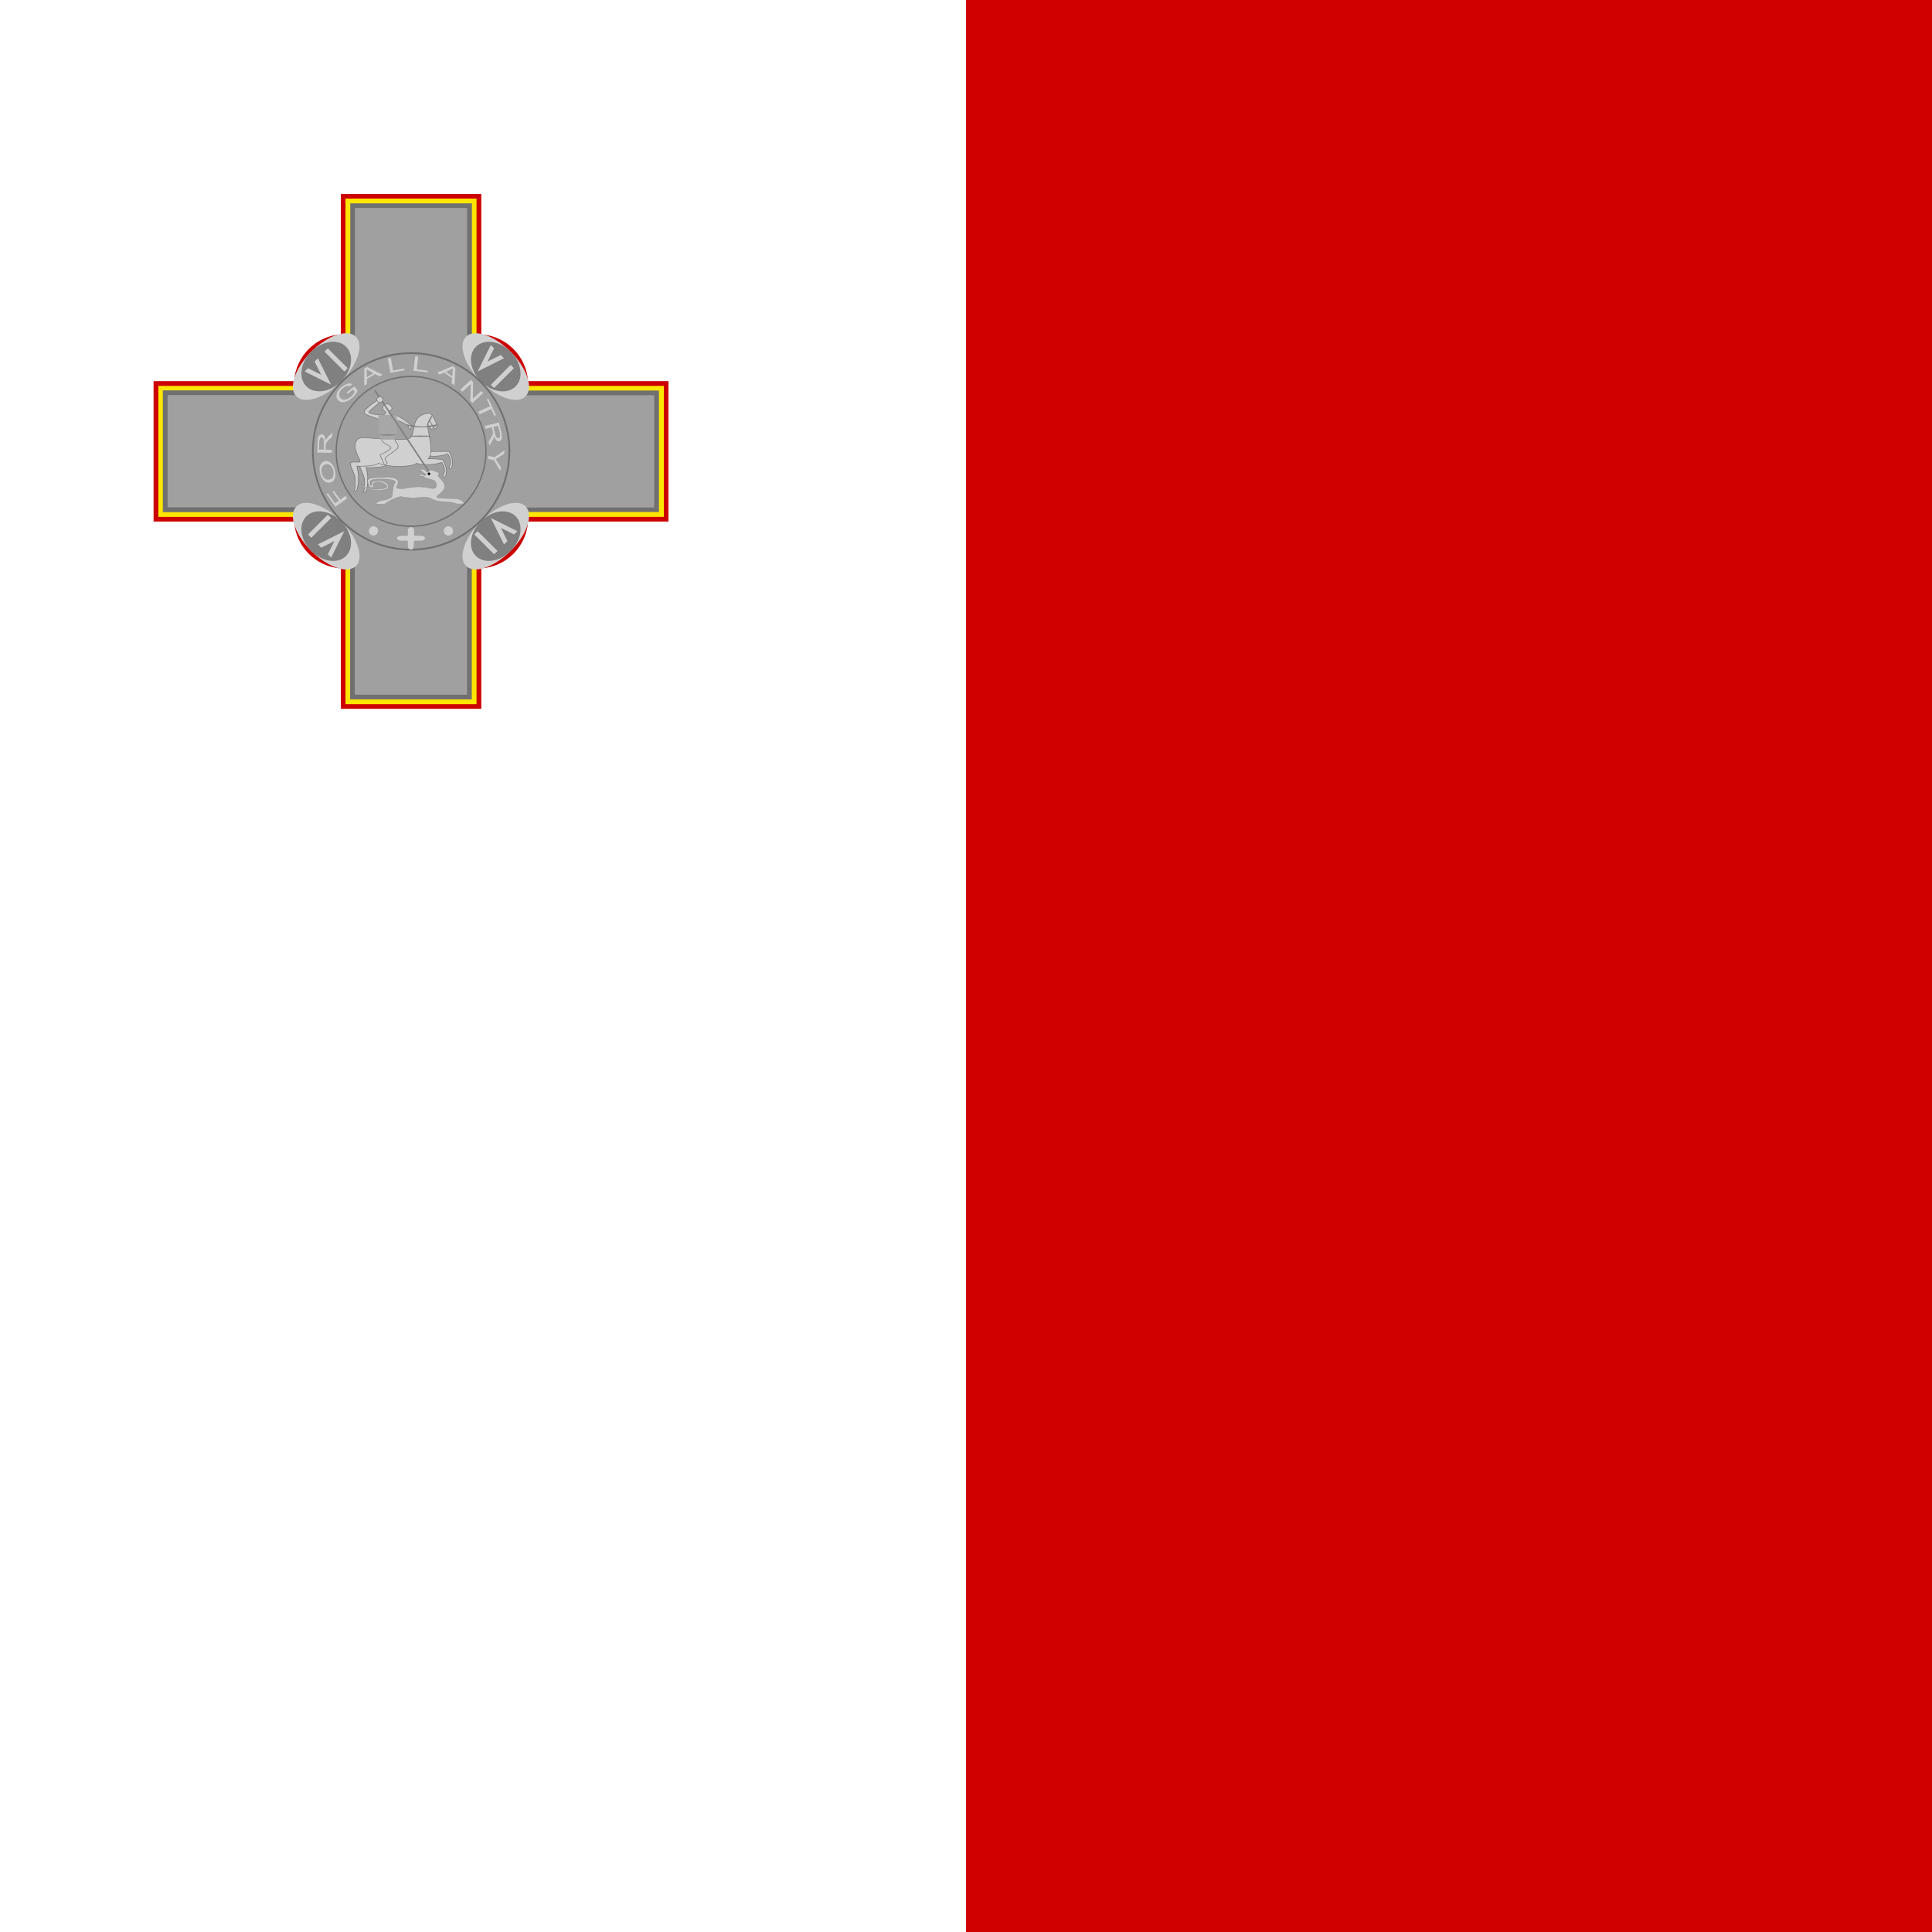
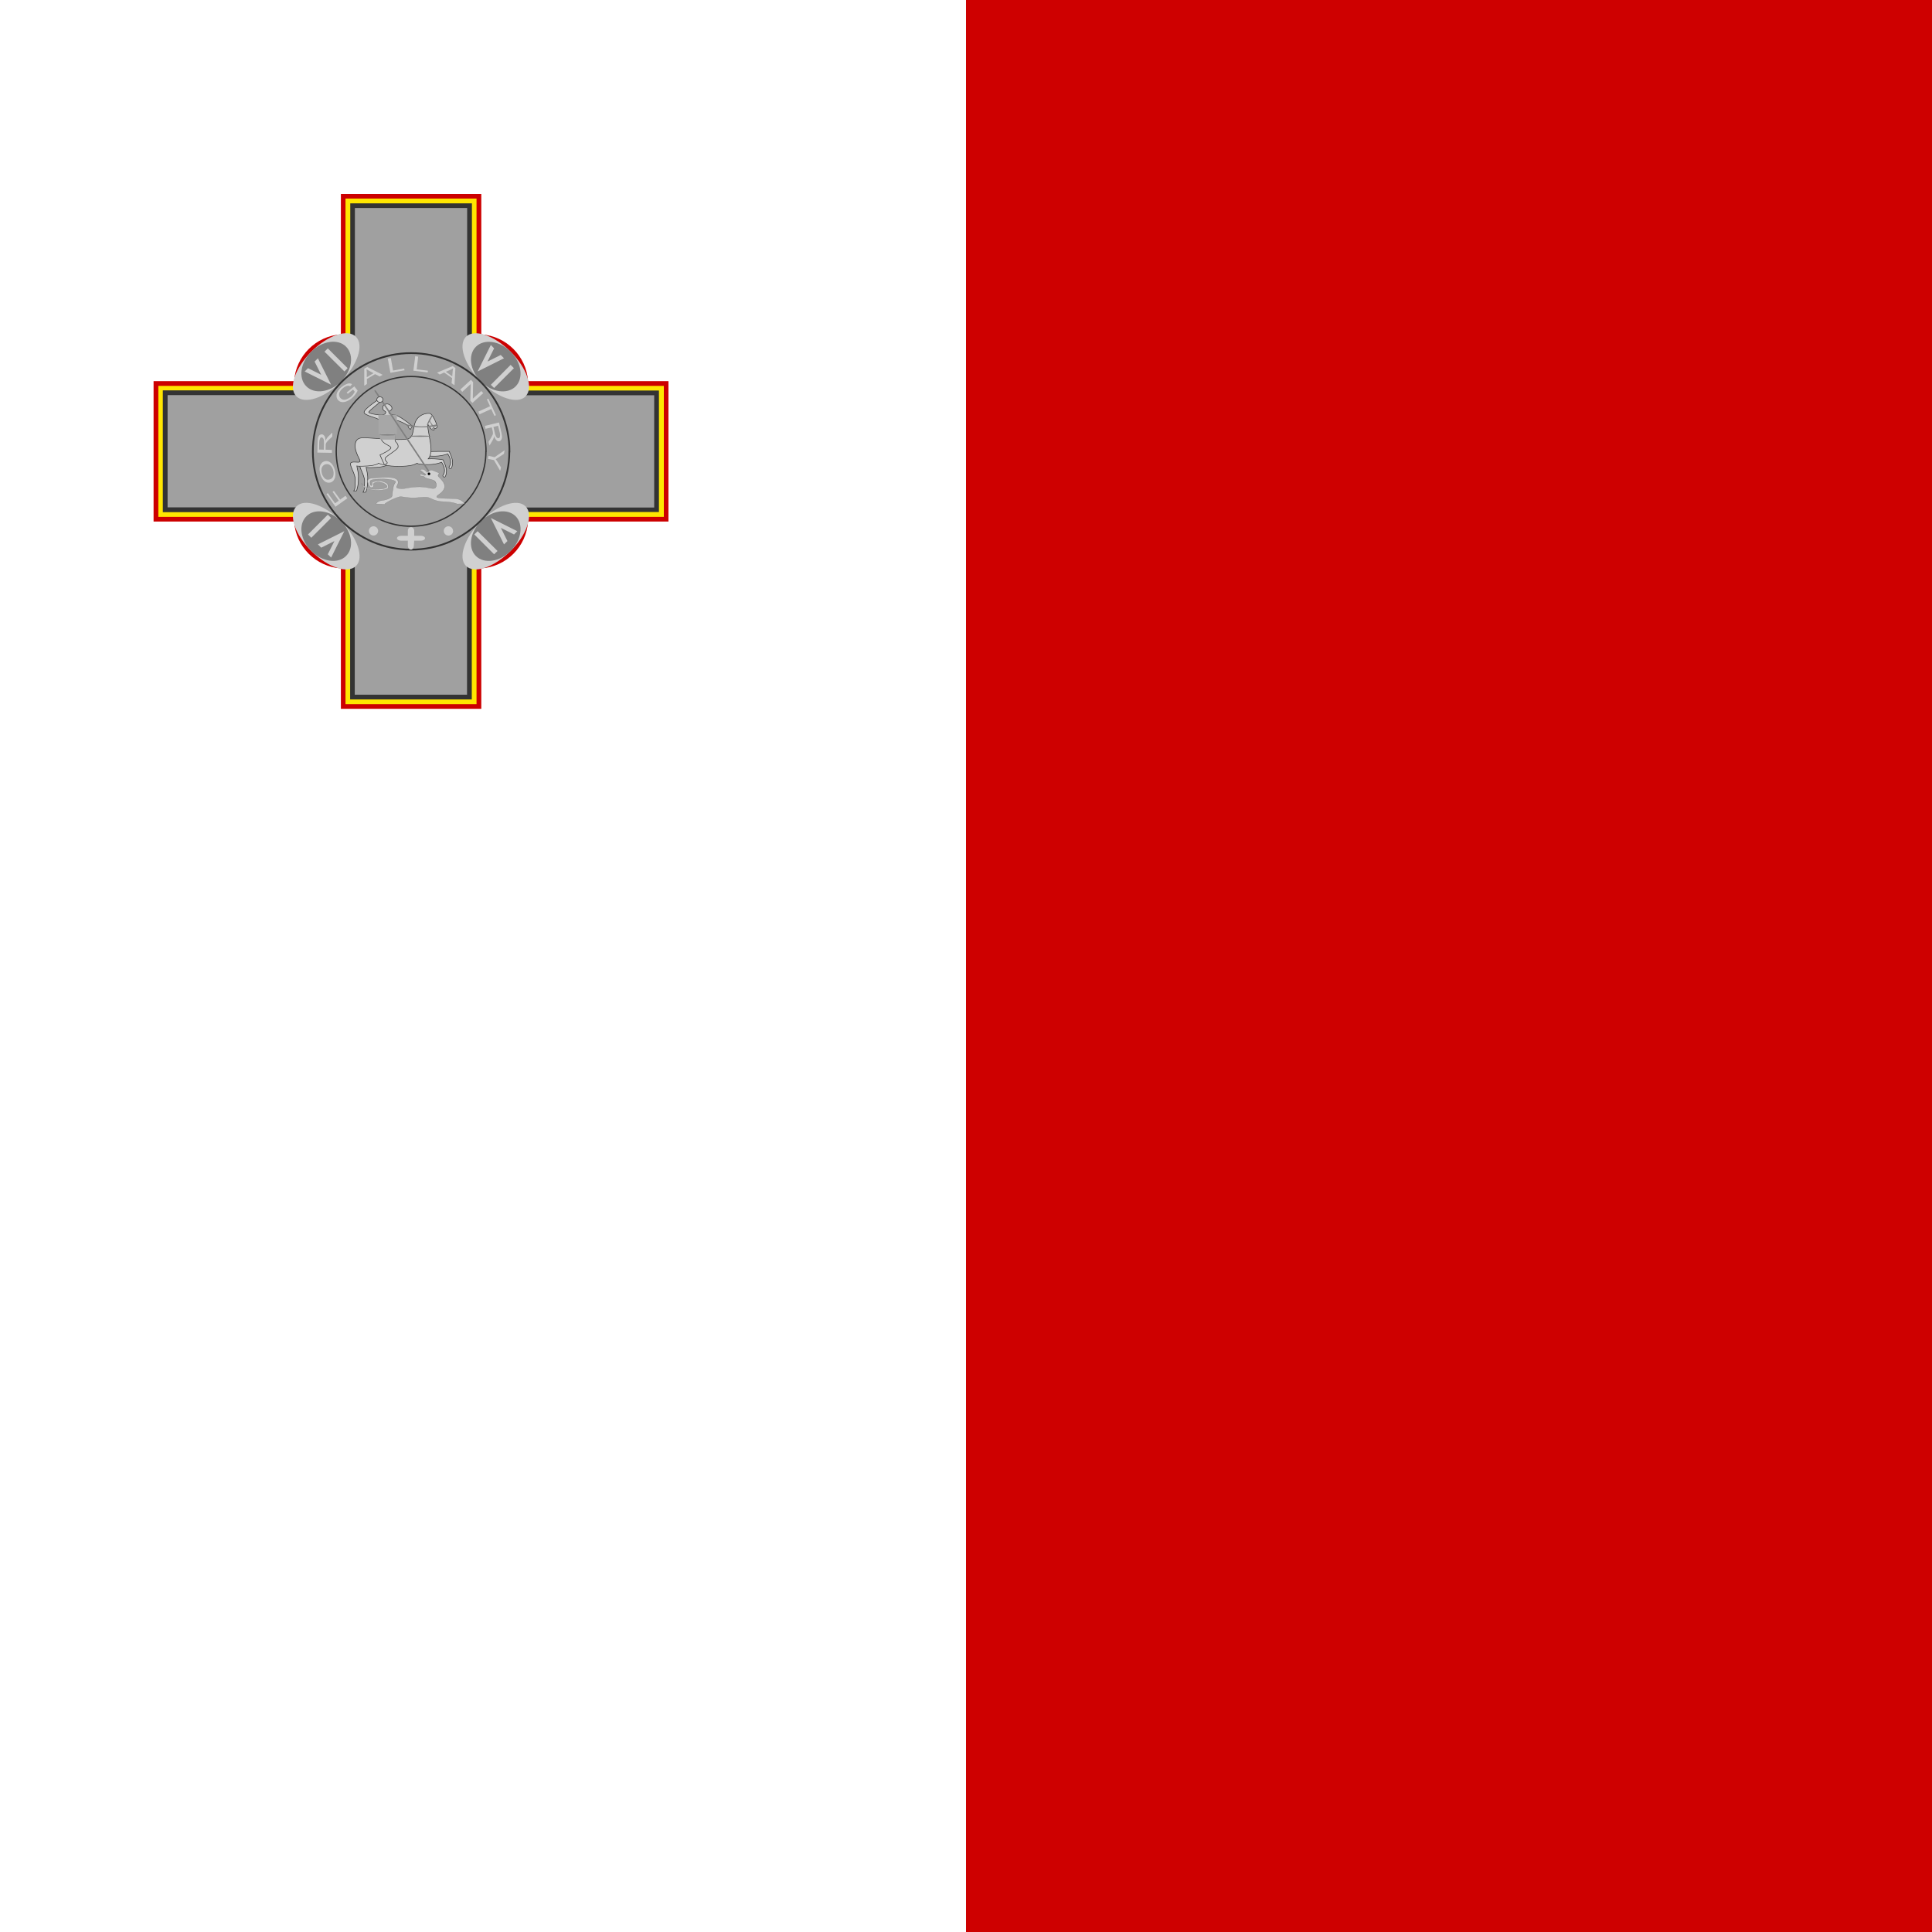
<svg xmlns="http://www.w3.org/2000/svg" id="flag-icons-mt" viewBox="0 0 512 512">
  <g fill-rule="evenodd" stroke-width="1pt">
    <path fill="#ce0000" d="M256 0h256v512H256z" />
    <path fill="#fff" d="M0 0h256v512H0z" />
  </g>
  <g transform="matrix(.35005 0 0 .35003 40.7 -25.5)">
    <path fill="#f1eeee" fill-rule="evenodd" d="M183.1 381.7c0 2.3-2.6 4.2-5.8 4.2-3.3 0-5.9-2-5.9-4.2 0-2.3 2.6-4.2 5.8-4.2s6 1.9 6 4.2z" />
    <path fill="#c00" fill-rule="evenodd" d="M0 361.4v106.3h106.4a38.1 38.1 0 0 0 35.4 35.5v106.3h106.3V503.2a38.1 38.1 0 0 0 35.4-35.5h106.3V361.4H283.5a38.1 38.1 0 0 0-35.4-35.4V219.7H141.8V326a38.1 38.1 0 0 0-35.4 35.4H0z" />
    <path fill="#ffe600" fill-rule="evenodd" d="M3.6 365v99.2h106.3a38.1 38.1 0 0 0 35.4 35.4V606h99.2V499.6a38.1 38.1 0 0 0 35.5-35.4h106.3V365H280a38.1 38.1 0 0 0-35.5-35.5V223.2h-99.2v106.3A38.1 38.1 0 0 0 110 365H3.6z" />
-     <path fill="#707070" fill-rule="evenodd" d="M7 368.5v92.1h106.3a38.1 38.1 0 0 0 35.5 35.5v106.3h92.1V496a38.1 38.1 0 0 0 35.4-35.5h106.3v-92H276.3A38.1 38.1 0 0 0 241 333V226.8h-92.1V333a38.1 38.1 0 0 0-35.5 35.4H7z" />
+     <path fill="#333" fill-rule="evenodd" d="M7 368.5v92.1h106.3a38.1 38.1 0 0 0 35.5 35.5v106.3h92.1V496a38.1 38.1 0 0 0 35.4-35.5h106.3v-92H276.3A38.1 38.1 0 0 0 241 333V226.8h-92.1V333a38.1 38.1 0 0 0-35.5 35.4H7z" />
    <path fill="#a0a0a0" fill-rule="evenodd" d="M10.6 372v85h106.3a38.1 38.1 0 0 0 35.4 35.5v106.3h85V492.5a38.1 38.1 0 0 0 35.5-35.4H379v-85H272.8a38.1 38.1 0 0 0-35.4-35.5V230.3h-85v106.3a38.1 38.1 0 0 0-35.5 35.4H10.6z" />
    <g fill-rule="evenodd">
      <path fill="#d0d0d0" d="M153.2 327.8c6.3 6.3 1.2 21.4-11.2 33.9s-27.6 17.5-33.9 11.2c-6.2-6.2-1.1-21.3 11.3-33.8s27.6-17.5 33.8-11.3z" />
      <path fill="gray" d="M145.7 335.3c6.3 6.3 4.6 18-3.7 26.3s-20.1 10-26.3 3.8c-6.3-6.2-4.6-18 3.7-26.3s20.1-10 26.3-3.8z" />
      <path fill="#d0d0d0" d="m114.4 354.1 2.5-2.5 10 5-5-10 2.5-2.5 10 20-20-10zm15-15 2.5-2.5 15 15-2.4 2.5z" />
    </g>
    <g fill-rule="evenodd">
      <path fill="#d0d0d0" d="M281.6 373c-6.2 6.2-21.4 1.1-33.8-11.3s-17.5-27.6-11.3-33.9c6.3-6.2 21.4-1.1 33.8 11.3s17.5 27.6 11.3 33.8z" />
      <path fill="gray" d="M274.1 365.4c-6.2 6.2-18 4.6-26.3-3.7s-10-20.1-3.8-26.3 18-4.6 26.3 3.7 10 20 3.8 26.3z" />
      <path fill="#d0d0d0" d="m255.3 334 2.5 2.6-5 10 10-5 2.5 2.5-20 10 10-20zm15 15.1 2.5 2.5-15 15-2.5-2.4z" />
    </g>
    <g fill-rule="evenodd">
      <path fill="#d0d0d0" d="M236.5 501.3c-6.2-6.2-1.1-21.4 11.3-33.8s27.6-17.5 33.8-11.3c6.2 6.2 1.2 21.4-11.3 33.8s-27.5 17.5-33.8 11.3z" />
      <path fill="gray" d="M244 493.8c-6.2-6.2-4.5-18 3.8-26.3s20-10 26.3-3.8c6.2 6.3 4.5 18-3.8 26.3s-20 10-26.3 3.8z" />
      <path fill="#d0d0d0" d="m275.4 475-2.5 2.5-10-5 5 10-2.6 2.5-10-20 20 10zm-15 15-2.6 2.5-15-15 2.5-2.5z" />
    </g>
    <g fill-rule="evenodd">
      <path fill="#d0d0d0" d="M108.2 456.2c6.2-6.2 21.3-1.2 33.8 11.3s17.5 27.6 11.3 33.8c-6.3 6.2-21.4 1.2-33.9-11.3s-17.5-27.6-11.2-33.8z" />
      <path fill="gray" d="M115.7 463.7c6.2-6.2 18-4.5 26.3 3.8s10 20 3.7 26.3c-6.2 6.2-18 4.5-26.3-3.8s-10-20-3.7-26.3z" />
      <path fill="#d0d0d0" d="m134.4 495-2.5-2.5 5-10-10 5-2.5-2.5 20-10-10 20zm-15-15-2.5-2.5 15-15 2.5 2.5z" />
    </g>
-     <path fill="none" stroke="#707070" stroke-width="1pt" d="M269.3 414.6c0 41-34.1 74.4-76.2 74.4S117 455.7 117 414.6s34.1-74.4 76.2-74.4 76.2 33.3 76.2 74.4z" transform="matrix(.97674 0 0 1 6.3 0)" />
-     <path fill="none" stroke="#707070" stroke-width="1pt" d="M269.3 414.6c0 41-34.1 74.4-76.2 74.4S117 455.7 117 414.6s34.1-74.4 76.2-74.4 76.2 33.3 76.2 74.4z" transform="matrix(.74419 0 0 .7619 51.2 98.7)" />
+     <path fill="none" stroke="#333" stroke-width="1pt" d="M269.3 414.6c0 41-34.1 74.4-76.2 74.4S117 455.7 117 414.6s34.1-74.4 76.2-74.4 76.2 33.3 76.2 74.4z" transform="matrix(.97674 0 0 1 6.3 0)" />
+     <path fill="none" stroke="#333" stroke-width="1pt" d="M269.3 414.6c0 41-34.1 74.4-76.2 74.4S117 455.7 117 414.6s34.1-74.4 76.2-74.4 76.2 33.3 76.2 74.4z" transform="matrix(.74419 0 0 .7619 51.2 98.7)" />
    <path fill="#d0d0d0" fill-rule="evenodd" d="M170 474.8a3.5 3.5 0 1 1-7 0 3.5 3.5 0 0 1 7 0zm56.8 0a3.5 3.5 0 1 1-7.1 0 3.5 3.5 0 0 1 7 0zm-34.3 0v3.7h-4.7c-4.7 0-4.7 3.7 0 3.7h4.7v3.7c0 3.8 4.2 4.3 4.5.3l.3-4h4.7c4.7 0 4.7-3.7 0-3.7h-4.7v-3.7c0-3.7-4.8-3.7-4.8 0z" />
-     <path fill="#d0d0d0" fill-rule="evenodd" stroke="#707070" stroke-width="1pt" d="M180.7 163v7s-3.3 5.5-24.8 7.2-24.8 0-24.8 0c.6 6.1 4.7 17.9 3.5 31.9.9 16.2-4 31-4 31 .5.8-2 1.3-6.6.8 3.6-3.5 3.1-13.8 3.6-28.3.4-14.6-13.6-36.5-10.7-42.5s63.8-7.1 63.8-7.1z" transform="matrix(.33032 0 0 .29556 117.6 374.3)" />
-     <path fill="#d0d0d0" fill-rule="evenodd" stroke="#707070" stroke-width="1pt" d="M272.8 162.3c20.9-1.1 55.9-.9 55.9-.9s8.3 18.5 7.9 28.7-3.2 19-7 14.6 1.7-3.5 2.4-14.6c.7-11-6.6-22.4-6.6-22.4s-15 7.3-37.5 5.8-12.5-10.8-15-11.2z" transform="matrix(.33032 0 0 .29556 115.2 366.9)" />
-     <path fill="#d0d0d0" fill-rule="evenodd" stroke="#707070" stroke-width="1pt" d="M312.2 274c20.9-1.2 34.6 2.4 34.6 2.4s8.2 18.5 7.9 28.7-3.2 19-7.1 14.6 1.8-3.5 2.5-14.6c.7-11-6.7-22.5-6.7-22.5s-15 7.3-37.4 5.9c-22.5-1.5-16.1-3-18.6-3.4s-3.2 7-37.2 8-51.4-8-51.4-8-3.4 5.4-24.8 7-24.8 0-24.8 0c.5 6.2 4.7 18 3.5 32 .8 16.2-4 31-4 31 .5.8-2.1 1.3-6.6.8 3.5-3.5 3.1-13.8 3.5-28.3C146 313 132.1 291 135 285s18.3-.4 21.3-3.6c2.9-3.1-13.8-25.3-10.7-46 3.2-20.8 20.8-15 42.6-14.2 21.7.7 69.8 7 81.5 0 11.6-7 6.5-33 17.6-49.6a32.2 32.2 0 0 1 28.4-14.2c7 0 17.7 28.4 17.7 35.4l-3.5 3.6h-3.6v3.5c-8 1-9.2-7.7-14.1-14.1-2.2 10 7 42.5 7 63.7 0 17.8-6.6 25.6-7 24.3z" transform="matrix(.33032 0 0 .29556 104.6 339.3)" />
-     <path fill="#d0d0d0" fill-rule="evenodd" stroke="#707070" stroke-width="1pt" d="M209 131.1c.4 7-27.3 22.9-29.6 29.2s7 9.7 4.2 13.3c-2.9 3.6-5.2 2.2-5.8 2.9-.6.7-10.4-24.6-10.4-24.6s26-13 25-18.7-19.2-9-22.6-23.3c-3.3-14.2-1.4-41.7-4.1-47.5C163 56.7 131 51.2 131 42.5s33-32.5 36.4-36c3.5-3.6 7 3.5 3.5 7-3.5 3.6-29.2 25.5-29.2 29 0 3.6 21.3 7.1 28.4 7.1 7 0 10.6-3.5 10.6-7 0-3.1-7-3.6-7-10.7s3.5-10.6 10.6-10.6c3.5 0 10.3 4.5 10.6 10.6.3 6-6.3 6.6-7.1 10.6-.8 4 7 7.1 14.2 7.1 7 0 31.3 20.6 34.8 24.2 3.5 3.5 7 3.5 3.5 7-3.5 3.6-1.4 7.8-5 4.2-3-3.4-3.5-7-3.5-7-.3-3.3-26.3-17.8-29.8-14.2-3.6 3.5 0 46 0 49.6 0 7 7.3 7 7 17.7z" transform="matrix(.33032 0 0 .29556 116.1 372.4)" />
+     <path fill="#d0d0d0" fill-rule="evenodd" stroke="#333" stroke-width="1pt" d="M180.7 163v7s-3.3 5.5-24.8 7.2-24.8 0-24.8 0c.6 6.1 4.7 17.9 3.5 31.9.9 16.2-4 31-4 31 .5.8-2 1.3-6.6.8 3.6-3.5 3.1-13.8 3.6-28.3.4-14.6-13.6-36.5-10.7-42.5s63.8-7.1 63.8-7.1z" transform="matrix(.33032 0 0 .29556 117.6 374.3)" />
+     <path fill="#d0d0d0" fill-rule="evenodd" stroke="#333" stroke-width="1pt" d="M272.8 162.3c20.9-1.1 55.9-.9 55.9-.9s8.3 18.5 7.9 28.7-3.2 19-7 14.6 1.7-3.5 2.4-14.6c.7-11-6.6-22.4-6.6-22.4s-15 7.3-37.5 5.8-12.5-10.8-15-11.2z" transform="matrix(.33032 0 0 .29556 115.2 366.9)" />
+     <path fill="#d0d0d0" fill-rule="evenodd" stroke="#333" stroke-width="1pt" d="M312.2 274c20.9-1.2 34.6 2.4 34.6 2.4s8.2 18.5 7.9 28.7-3.2 19-7.1 14.6 1.8-3.5 2.5-14.6c.7-11-6.7-22.5-6.7-22.5s-15 7.3-37.4 5.9c-22.5-1.5-16.1-3-18.6-3.4s-3.2 7-37.2 8-51.4-8-51.4-8-3.4 5.4-24.8 7-24.8 0-24.8 0c.5 6.2 4.7 18 3.5 32 .8 16.2-4 31-4 31 .5.8-2.1 1.3-6.6.8 3.5-3.5 3.1-13.8 3.5-28.3C146 313 132.1 291 135 285s18.3-.4 21.3-3.6c2.9-3.1-13.8-25.3-10.7-46 3.2-20.8 20.8-15 42.6-14.2 21.7.7 69.8 7 81.5 0 11.6-7 6.5-33 17.6-49.6a32.2 32.2 0 0 1 28.4-14.2c7 0 17.7 28.4 17.7 35.4l-3.5 3.6h-3.6v3.5c-8 1-9.2-7.7-14.1-14.1-2.2 10 7 42.5 7 63.7 0 17.8-6.6 25.6-7 24.3z" transform="matrix(.33032 0 0 .29556 104.6 339.3)" />
+     <path fill="#d0d0d0" fill-rule="evenodd" stroke="#333" stroke-width="1pt" d="M209 131.1c.4 7-27.3 22.9-29.6 29.2s7 9.7 4.2 13.3c-2.9 3.6-5.2 2.2-5.8 2.9-.6.7-10.4-24.6-10.4-24.6s26-13 25-18.7-19.2-9-22.6-23.3c-3.3-14.2-1.4-41.7-4.1-47.5C163 56.7 131 51.2 131 42.5s33-32.5 36.4-36c3.5-3.6 7 3.5 3.5 7-3.5 3.6-29.2 25.5-29.2 29 0 3.6 21.3 7.1 28.4 7.1 7 0 10.6-3.5 10.6-7 0-3.1-7-3.6-7-10.7s3.5-10.6 10.6-10.6c3.5 0 10.3 4.5 10.6 10.6.3 6-6.3 6.6-7.1 10.6-.8 4 7 7.1 14.2 7.1 7 0 31.3 20.6 34.8 24.2 3.5 3.5 7 3.5 3.5 7-3.5 3.6-1.4 7.8-5 4.2-3-3.4-3.5-7-3.5-7-.3-3.3-26.3-17.8-29.8-14.2-3.6 3.5 0 46 0 49.6 0 7 7.3 7 7 17.7z" transform="matrix(.33032 0 0 .29556 116.1 372.4)" />
    <path fill="#a7a7a7" fill-rule="evenodd" d="M170.2 386.9h14v14.7h-14z" />
    <rect width="87.5" height="1.1" x="405.6" y="64.6" fill="gray" fill-rule="evenodd" rx="1.3" ry=".6" transform="matrix(.5544 .83225 -.88236 .47057 0 0)" />
-     <path fill="#d0d0d0" fill-rule="evenodd" stroke="#707070" stroke-width="1pt" d="M180.7 42.5a7 7 0 1 1-14.2 0 7 7 0 0 1 14.2 0z" transform="matrix(.33032 0 0 .29556 114 362.8)" />
+     <path fill="#d0d0d0" fill-rule="evenodd" stroke="#333" stroke-width="1pt" d="M180.7 42.5a7 7 0 1 1-14.2 0 7 7 0 0 1 14.2 0z" transform="matrix(.33032 0 0 .29556 114 362.8)" />
    <path fill="gray" fill-rule="evenodd" d="M214.7 394.4c0 1-5.4 2-11.7 2s-11.7-1-11.7-2c0-.8 5.4 1.3 11.7 1.3s11.7-2.1 11.7-1.3z" />
    <path fill="#a7a7a7" fill-rule="evenodd" d="M171.4 401.6h11.7v4.1h-11.7z" />
    <path fill="gray" fill-rule="evenodd" d="M209.4 391.2c-1 2.2-2.2 3.7-2.4 3.4-.2-.2.6-2.2 1.7-4.3 1.2-2.1 2.3-3.6 2.4-3.4.2.3-.5 2.2-1.7 4.3zm3 5.5c-1.3 1.2-2.3 2-2.4 1.7 0-.2 1-1.3 2.3-2.5 1.3-1.1 2.4-1.9 2.4-1.6 0 .2-1 1.3-2.3 2.4z" />
    <path fill="gray" fill-rule="evenodd" d="M211 394c.9 1.8 1.5 3.3 1.3 3.4-.1 0-1-1.3-2-3-1-1.8-1.6-3.2-1.4-3.3.2 0 1 1.3 2 3zm-1 9.1c0 .3-3.6.5-8.2.5s-8.2-.2-8.2-.5 3.7-.5 8.2-.5c4.6 0 8.2.2 8.2.5zm-26.9-1c0 .3-2.6.5-5.8.5-3.3 0-5.9-.2-5.9-.5s2.6-.5 5.8-.5 6 .2 6 .5z" />
    <path fill="#d0d0d0" fill-rule="evenodd" stroke="gray" stroke-width="1pt" d="M375.5 172s9 36 47 36.5 51.3-10.8 35.8-30-44-13.1-40.3 3.4-10.8 22-14.2 10.4c-3.4-11.6-17-46 7.5-48.3 24.5-2.3 76.5-14.8 89.5 9.2S486 198.9 507 204c21 5 24-5.8 60-9.1s49.7 11 62 9c12.3-2 10.6-37.2.8-46.1-9.7-9-28.5-10.6-33.3-20.4-4.8-9.8-17.8-1.9-16.6-13s18.5 7.7 18.7 2c0-.2 2.9-3.9 3.5-4.9-2.2-.8-3.5.6-5.1 2 1.8-2.4 1.7-3.5 2.3-5.4-.3-.7-2.5 2.8-2.9 2s2.5-5.6 1.2-3.8c-.4.5-3.8 3.3-3.9 1.4 0-.8 1.8-2.8 1.2-4-.5-.9-3 1.1-3.4 1.3 1.5-3.3 1.4-3.2 0-5.7-1.3-2.4-2.2-2.4-4.3.4.9-4 1.1-4.8-1-6.3-1.6-1.6-1.7-3-3.8 4.1.8-7.6-1.3-8-.4-11.5.5-3.3 3.3-4.7 7.9-4 9 .1 13.7 18 16.6 17.9 3 0 6.2-18.9 18.8-11.3 12.5 7.7 14 9.2 20.4 13.8 6.3 4.5-4.5 11.4-.9 20.4 3.6 9 28.3 38.8 21.3 70-7 31-25 36-26.7 49.5-1.6 13.4 57 8 72 12.5s24.4 23 25 26.2-26.2 2.9-26.2 2.9-13.8-11.8-46.6-13c-32.9-1-45.4-23-57.7-25.8s-38.5 4.7-53.1 3.6c-14.7-1.1-29.5-5-39-7.1-9.5-2.2-56.7 35.4-56.5 44.2-9.9-.7-33-2.7-32.1-1.7 1 1 4.2-17 22.2-20.2 18-3.2 35.7-17.6 35-27-.5-9.5 3.6-42 5-55.8s8.3-20.6 6.7-28c-1.6-7.2-22.2-14.7-42-14.5-19.8.2-41.8 2-45 10-3.2 8-.7 31 3.4 28.3 4-2.6-1-17.7 3.3-20.8a57.3 57.3 0 0 1 25.8-6.2c10.4-.4 28.5 14.7 28.3 19.5-.2 4.9 5.8 21-2.5 27-8.3 6.2-25.3 9-41.6 7.6a71.4 71.4 0 0 1-38.7-16.7c-6-6-9.6-24.1-9.6-25.4z" transform="matrix(.21598 0 0 .12989 76.3 416.2)" />
    <path fill-rule="evenodd" d="M209.5 431.6a1 1 0 1 1-2 0 1 1 0 0 1 2 0z" />
    <path fill="#d0d0d0" d="m253.6 418 4.6 1 7.6-5.3-.6 2.8-4 2.6-2.2 1.4 1.5 2.2 2.5 4-.6 2.6-4.7-8.1-4.6-1 .5-2.2zm-7.7-33.5 8.8-4.1-2.4-5.2 1.2-.5 5.7 12.5-1.2.5-2.4-5.2-8.8 4-1-2zm-13.7-16.7 8.1-7.4 1.6 1.8-.2 12.5 6.4-5.8 1.5 1.6-8.2 7.4-1.6-1.7.3-12.6-6.4 5.9-1.5-1.7zm-35.5-14.3 1.4-11 2.2.4-1.1 9.6 8.5 1-.2 1.3-10.8-1.3zm-17.4 1.6-2-10.8 2.3-.4 1.7 9.5 8.4-1.5.3 1.3-10.7 1.9zM147 371l-.8-1 5.8-4.6 2.5 3.2a16.3 16.3 0 0 1-2 3.2 16 16 0 0 1-2.5 2.6 14.8 14.8 0 0 1-4.1 2.4c-1.4.5-2.6.6-3.7.4s-2-.8-2.7-1.6a4.9 4.9 0 0 1-1-3 6.3 6.3 0 0 1 1-3.6 14.3 14.3 0 0 1 3.2-3.4 13.7 13.7 0 0 1 3-1.8c.9-.4 1.7-.7 2.5-.7s1.4.2 2.1.6l-1.4 1.6a3.7 3.7 0 0 0-1.6-.4c-.5 0-1 .1-1.7.4a9.2 9.2 0 0 0-2.1 1.3c-.8.6-1.5 1.3-2 2l-.9 1.7a4 4 0 0 0 .7 3.7 3.8 3.8 0 0 0 2.2 1.4c.8.2 1.7.1 2.7-.3 1-.4 2-1 2.9-1.6a11.8 11.8 0 0 0 2-2.1c.6-.8 1-1.5 1.2-2l-1.3-1.6-4 3.2zm-.3 79.1-9 6.4-6.8-9.6 1-.7 5.5 7.7 2.8-2-4.7-6.7 1-.7 4.8 6.6 4-2.9 1.4 2zm-13.2-14.3a3.6 3.6 0 0 0 2.5-2.5c.4-1.3.4-2.7 0-4.4a7.3 7.3 0 0 0-2.3-3.8 3.8 3.8 0 0 0-3.6-.7 3.9 3.9 0 0 0-2 1.3 4.5 4.5 0 0 0-1 2.5c-.1 1 0 2 .3 3.1a8 8 0 0 0 2.2 3.8c1 1 2.3 1.1 3.9.7zm.6 2.3c-1.8.5-3.4.1-4.8-1-1.4-1.3-2.4-3-3.1-5.4-.4-1.6-.6-3-.5-4.4s.5-2.5 1.2-3.4a4.7 4.7 0 0 1 2.5-1.8 4.7 4.7 0 0 1 3.2.2 6.5 6.5 0 0 1 2.8 2.4 12.8 12.8 0 0 1 1.8 3.9c.4 1.6.6 3 .4 4.4a6.6 6.6 0 0 1-1.2 3.4 4.4 4.4 0 0 1-2.3 1.7zm.9-22.4-11-.2.2-7.7c0-1.6.1-2.7.3-3.5.3-.8.6-1.5 1.1-2 .5-.4 1.1-.6 1.7-.6.8 0 1.4.4 2 1.2s.8 2 .9 3.7l.6-1.3a9.8 9.8 0 0 1 1.5-2l3-2.9v3l-2.4 2.2-1.5 1.6c-.4.4-.6.8-.8 1.2a4.6 4.6 0 0 0-.3 1v1.3l-.1 2.6 4.8.2v2.3zm-6.1-2.4.1-5-.1-2.4a2.8 2.8 0 0 0-.7-1.4 2 2 0 0 0-1-.5c-.5 0-1 .3-1.2 1a6 6 0 0 0-.6 2.7l-.1 5.5 3.6.1zm30.6-48.4V352l2.2-1.3 11.7 5.9-2.2 1.3-3.5-1.8-6.2 3.7v3.8l-2 1.3zm2-6.5 5-3-3.1-1.7-2.2-1.3.2 2.3v3.7zm53.1-3.4 11.9-5 2 1.5-.7 13-2.2-1.5.4-3.9-6-4.2-3.4 1.5-2-1.4zm6.7-.7 4.8 3.5.3-3.6c.1-1 .2-1.9.4-2.5l-2 1.1-3.5 1.5zm29.5 41 10.7-2.6 1.8 7.5c.3 1.5.5 2.7.5 3.5a4 4 0 0 1-.6 2.1c-.4.6-.8 1-1.4 1.1-.8.2-1.5 0-2.2-.7a8.2 8.2 0 0 1-1.9-3.3c0 .6 0 1-.2 1.4a9.8 9.8 0 0 1-1 2.2l-2.2 3.7-.7-2.8 1.7-2.8 1.1-2c.3-.5.4-1 .5-1.3a4.6 4.6 0 0 0 0-1l-.2-1.3-.7-2.6-4.7 1.1-.5-2.2zm6.5.8 1.1 4.8c.3 1 .5 1.8.8 2.3.3.6.6 1 1 1.2.3.2.7.3 1 .2.5-.1.9-.5 1-1.1a6 6 0 0 0-.1-3l-1.3-5.3-3.5.9z" />
  </g>
</svg>
